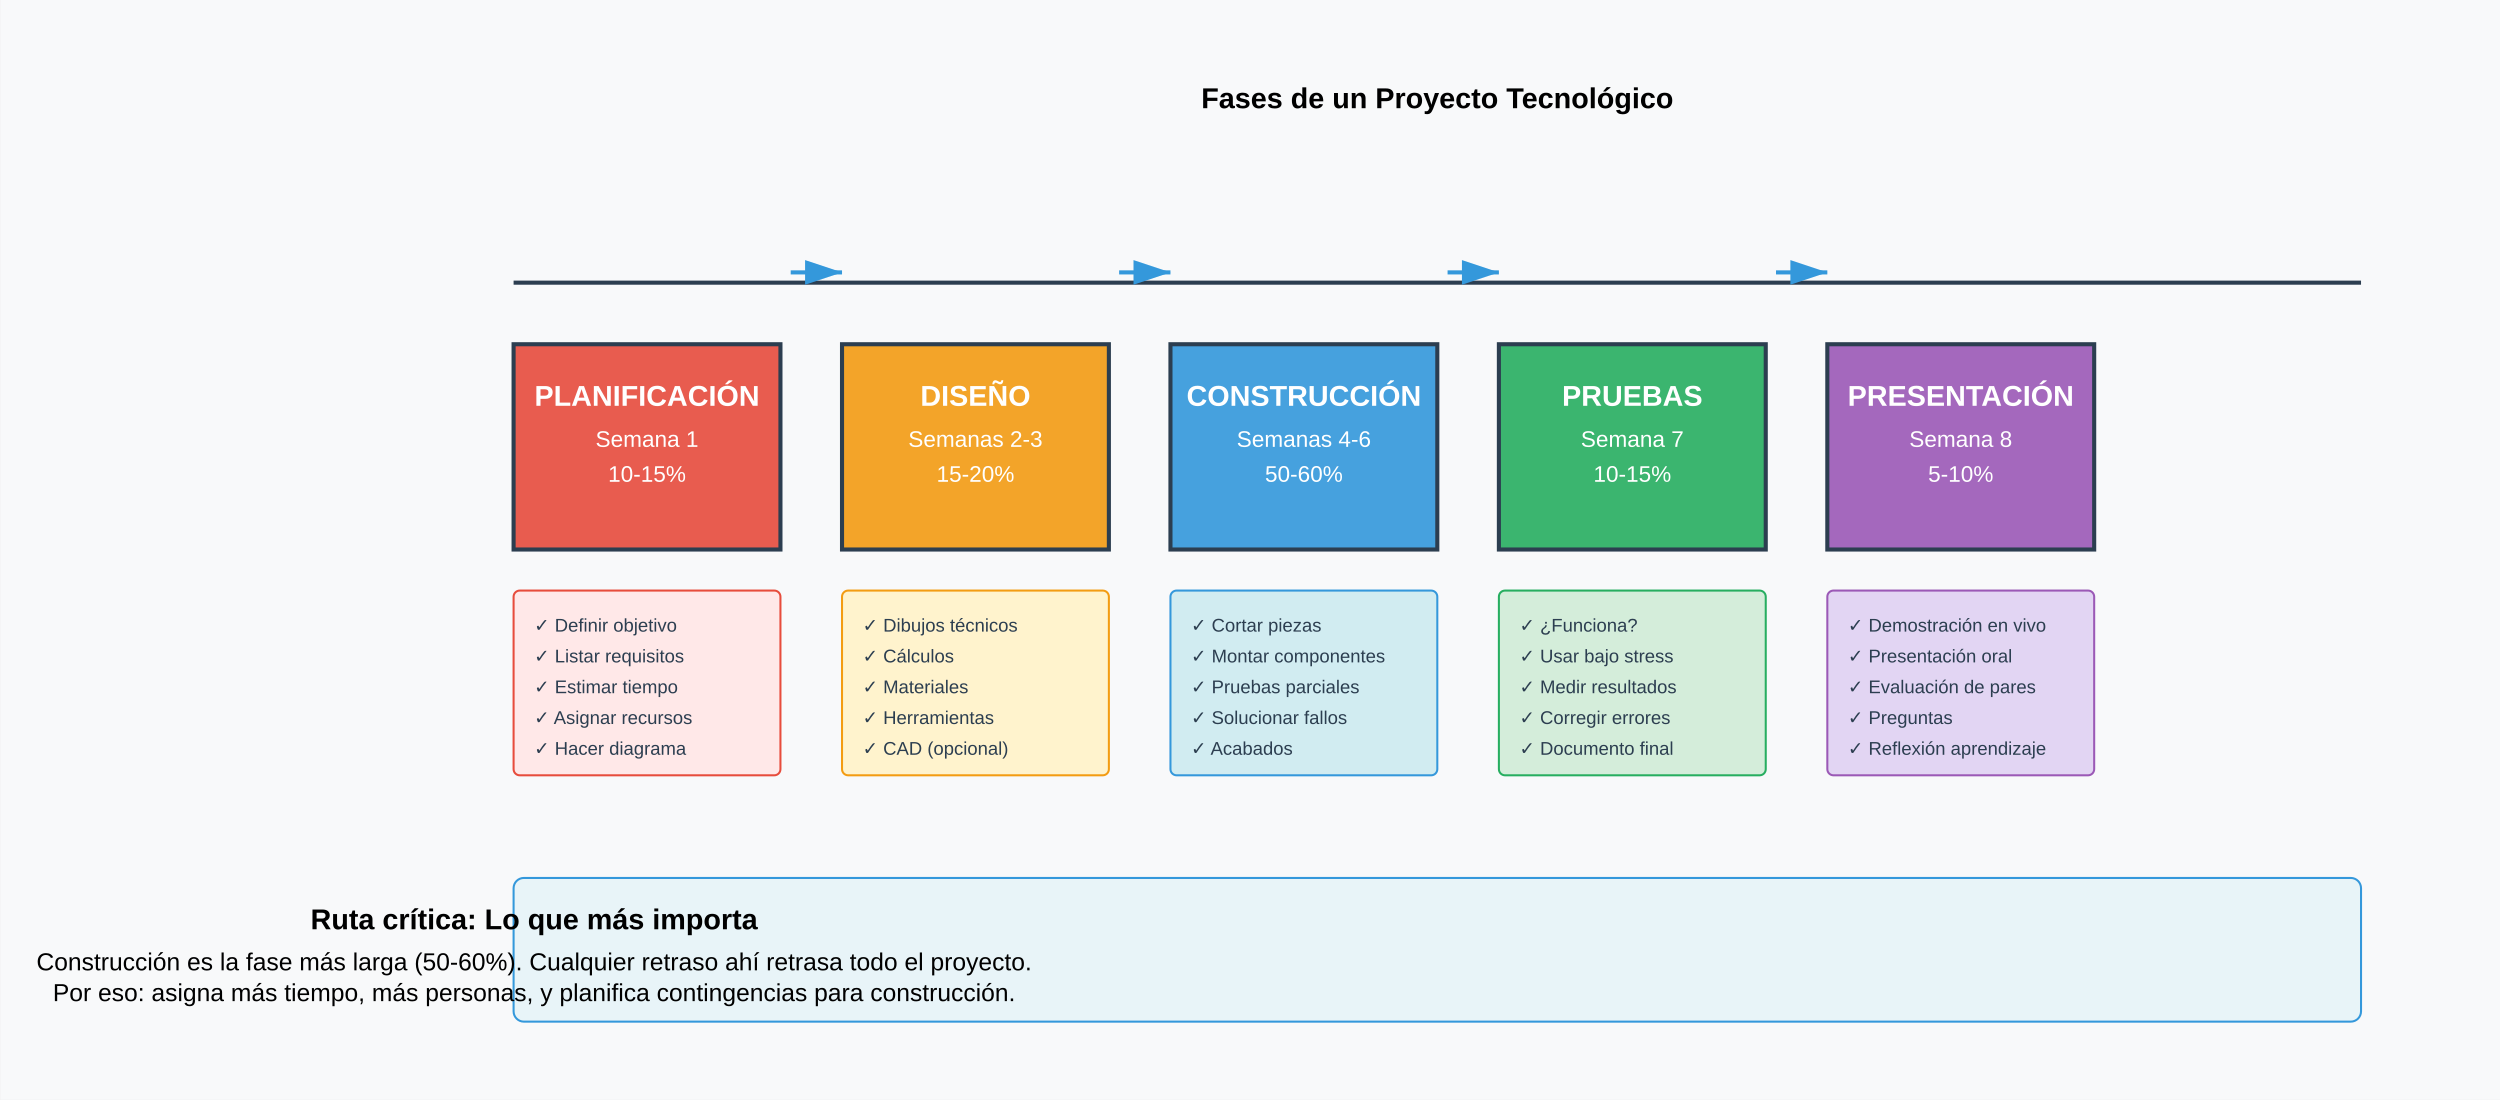
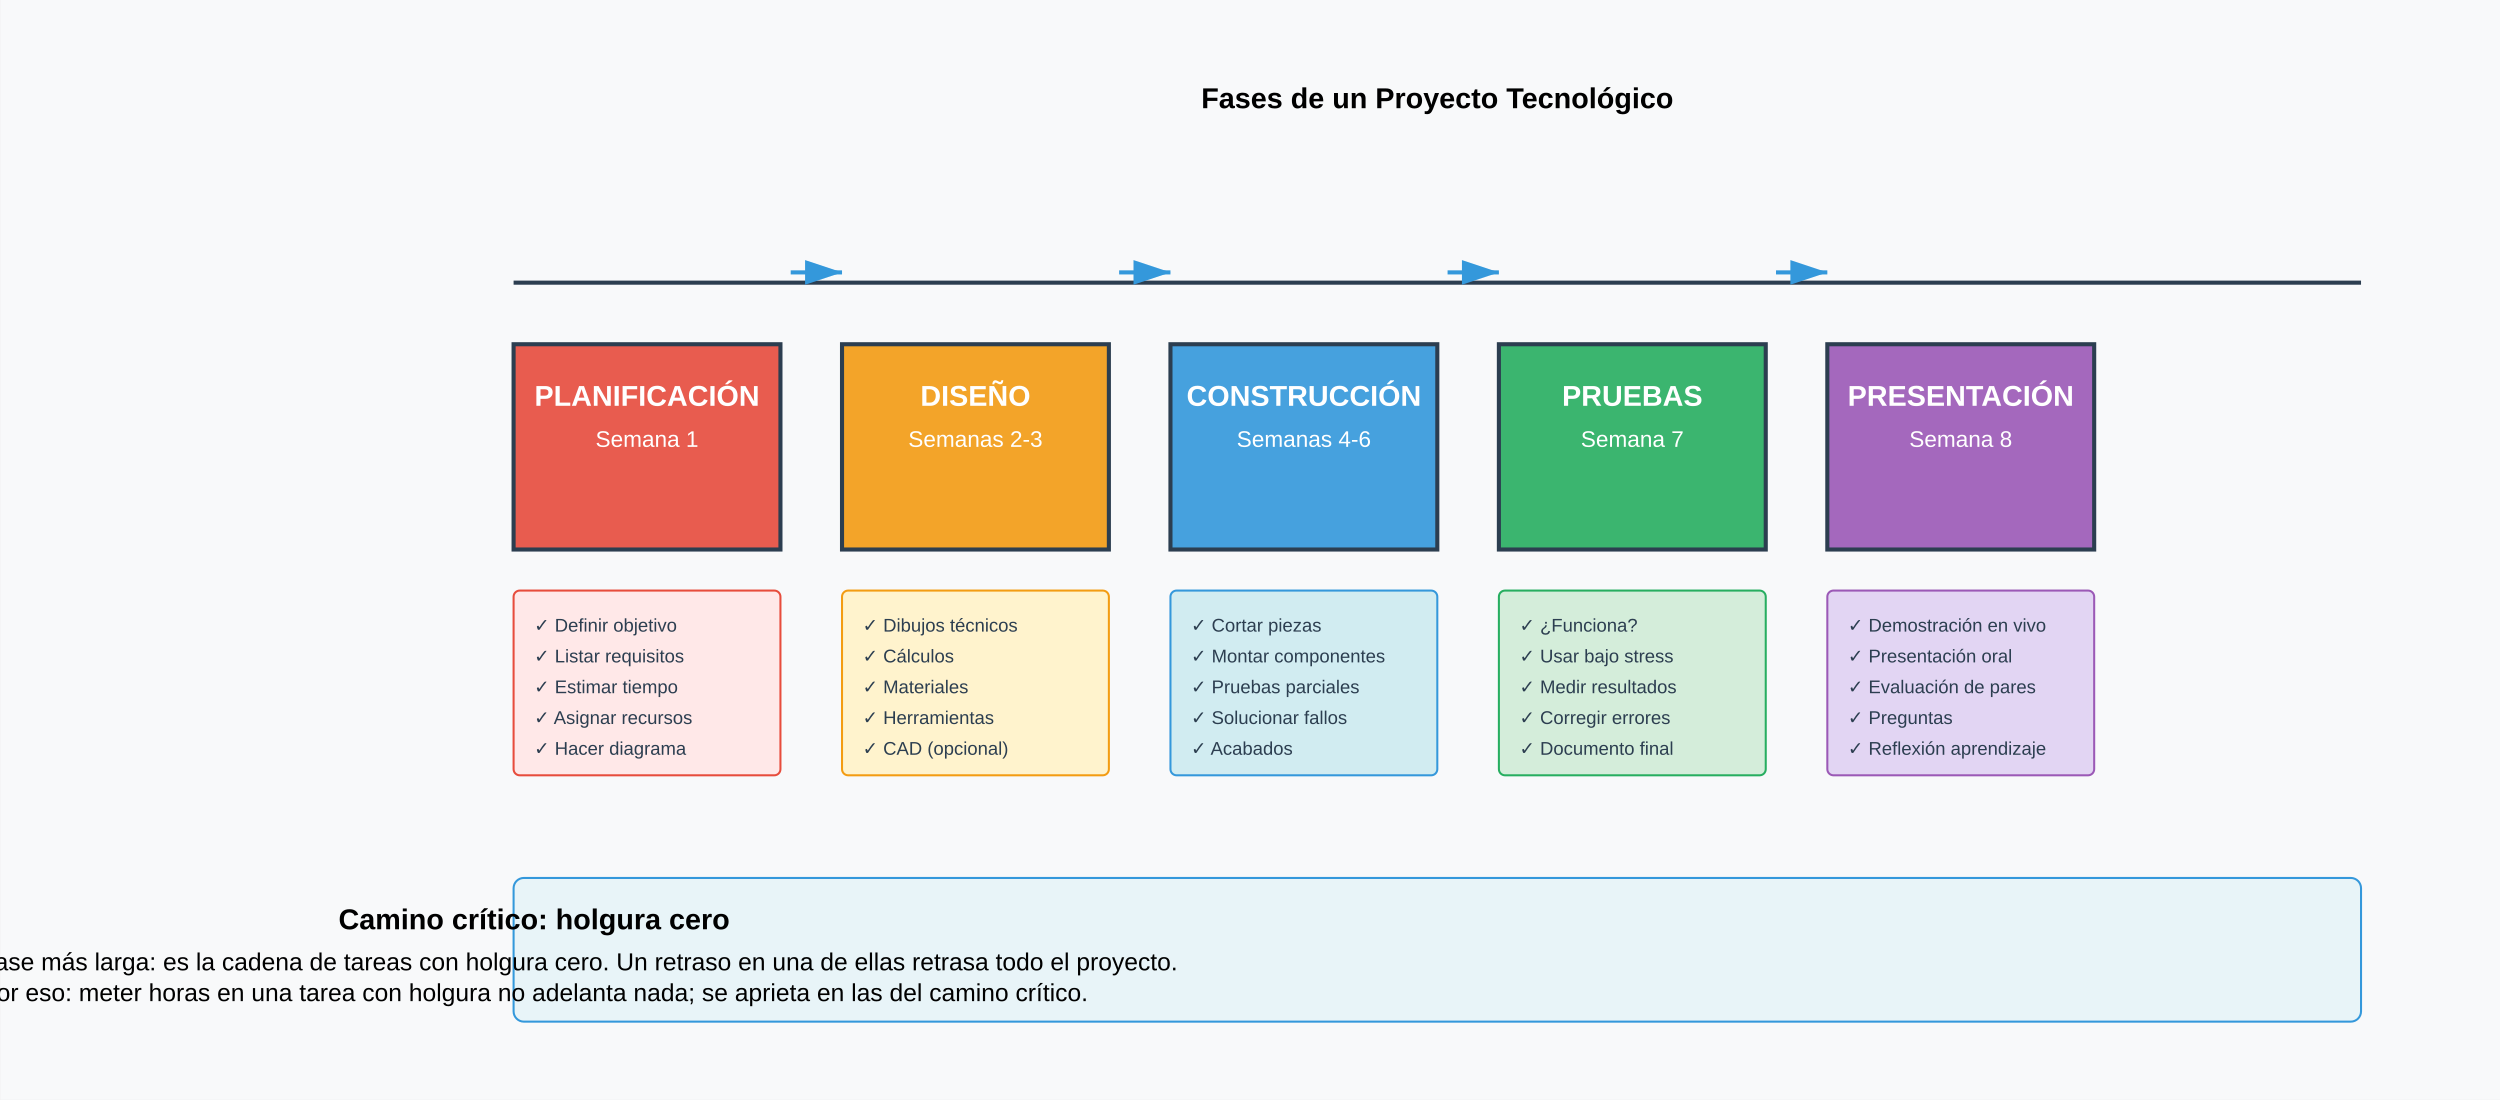
<svg xmlns="http://www.w3.org/2000/svg" viewBox="-200.2 -17.7 1217.9 535.5">
  <defs>
    <style>
      .phase-bar { stroke: #2c3e50; stroke-width: 2; fill-opacity: 0.9; }
      .title { font-family: Arial, sans-serif; font-size: 14px; font-weight: bold; text-anchor: middle; }
      .label { font-family: Arial, sans-serif; font-size: 12px; text-anchor: middle; }
      .phase-label { font-family: Arial, sans-serif; font-size: 11px; text-anchor: middle; }
      .timeline { stroke: #2c3e50; stroke-width: 2; }
      .arrow { stroke: #3498db; stroke-width: 2; fill: none; marker-end: url(#arrowright); }
    </style>
    <marker id="arrowright" markerWidth="10" markerHeight="10" refX="9" refY="3" orient="auto" markerUnits="strokeWidth">
      <path d="M0,0 L0,6 L9,3 z" fill="#3498db" />
    </marker>
  </defs>
  <rect x="-200" y="-18" width="1218" height="536" fill="#f8f9fa" />
  <text x="500" y="35" class="title" font-size="18">Fases de un Proyecto Tecnológico</text>
  <line x1="50" y1="120" x2="950" y2="120" class="timeline" />
  <g>
    <rect x="50" y="150" width="130" height="100" class="phase-bar" fill="#e74c3c" />
    <text x="115" y="180" class="title" fill="white" font-size="12">PLANIFICACIÓN</text>
    <text x="115" y="200" class="phase-label" fill="white">Semana 1</text>
-     <text x="115" y="217" class="phase-label" fill="white">10-15%</text>
    <rect x="50" y="270" width="130" height="90" fill="#ffe8e8" stroke="#e74c3c" stroke-width="1" rx="3" />
    <g font-family="Arial" font-size="9" fill="#2c3e50" text-anchor="start">
      <text x="60" y="290">✓ Definir objetivo</text>
      <text x="60" y="305">✓ Listar requisitos</text>
      <text x="60" y="320">✓ Estimar tiempo</text>
      <text x="60" y="335">✓ Asignar recursos</text>
      <text x="60" y="350">✓ Hacer diagrama</text>
    </g>
    <path d="M185,115 L210,115" class="arrow" />
  </g>
  <g>
    <rect x="210" y="150" width="130" height="100" class="phase-bar" fill="#f39c12" />
    <text x="275" y="180" class="title" fill="white" font-size="12">DISEÑO</text>
    <text x="275" y="200" class="phase-label" fill="white">Semanas 2-3</text>
-     <text x="275" y="217" class="phase-label" fill="white">15-20%</text>
    <rect x="210" y="270" width="130" height="90" fill="#fff3cd" stroke="#f39c12" stroke-width="1" rx="3" />
    <g font-family="Arial" font-size="9" fill="#2c3e50" text-anchor="start">
      <text x="220" y="290">✓ Dibujos técnicos</text>
      <text x="220" y="305">✓ Cálculos</text>
      <text x="220" y="320">✓ Materiales</text>
      <text x="220" y="335">✓ Herramientas</text>
      <text x="220" y="350">✓ CAD (opcional)</text>
    </g>
    <path d="M345,115 L370,115" class="arrow" />
  </g>
  <g>
    <rect x="370" y="150" width="130" height="100" class="phase-bar" fill="#3498db" />
    <text x="435" y="180" class="title" fill="white" font-size="12">CONSTRUCCIÓN</text>
    <text x="435" y="200" class="phase-label" fill="white">Semanas 4-6</text>
-     <text x="435" y="217" class="phase-label" fill="white">50-60%</text>
    <rect x="370" y="270" width="130" height="90" fill="#d1ecf1" stroke="#3498db" stroke-width="1" rx="3" />
    <g font-family="Arial" font-size="9" fill="#2c3e50" text-anchor="start">
      <text x="380" y="290">✓ Cortar piezas</text>
      <text x="380" y="305">✓ Montar componentes</text>
      <text x="380" y="320">✓ Pruebas parciales</text>
      <text x="380" y="335">✓ Solucionar fallos</text>
      <text x="380" y="350">✓ Acabados</text>
    </g>
    <path d="M505,115 L530,115" class="arrow" />
  </g>
  <g>
    <rect x="530" y="150" width="130" height="100" class="phase-bar" fill="#27ae60" />
    <text x="595" y="180" class="title" fill="white" font-size="12">PRUEBAS</text>
    <text x="595" y="200" class="phase-label" fill="white">Semana 7</text>
-     <text x="595" y="217" class="phase-label" fill="white">10-15%</text>
    <rect x="530" y="270" width="130" height="90" fill="#d4edda" stroke="#27ae60" stroke-width="1" rx="3" />
    <g font-family="Arial" font-size="9" fill="#2c3e50" text-anchor="start">
      <text x="540" y="290">✓ ¿Funciona?</text>
      <text x="540" y="305">✓ Usar bajo stress</text>
      <text x="540" y="320">✓ Medir resultados</text>
      <text x="540" y="335">✓ Corregir errores</text>
      <text x="540" y="350">✓ Documento final</text>
    </g>
    <path d="M665,115 L690,115" class="arrow" />
  </g>
  <g>
    <rect x="690" y="150" width="130" height="100" class="phase-bar" fill="#9b59b6" />
    <text x="755" y="180" class="title" fill="white" font-size="12">PRESENTACIÓN</text>
    <text x="755" y="200" class="phase-label" fill="white">Semana 8</text>
-     <text x="755" y="217" class="phase-label" fill="white">5-10%</text>
    <rect x="690" y="270" width="130" height="90" fill="#e2d5f3" stroke="#9b59b6" stroke-width="1" rx="3" />
    <g font-family="Arial" font-size="9" fill="#2c3e50" text-anchor="start">
      <text x="700" y="290">✓ Demostración en vivo</text>
      <text x="700" y="305">✓ Presentación oral</text>
      <text x="700" y="320">✓ Evaluación de pares</text>
      <text x="700" y="335">✓ Preguntas</text>
      <text x="700" y="350">✓ Reflexión aprendizaje</text>
    </g>
  </g>
  <rect x="50" y="410" width="900" height="70" fill="#e8f4f8" stroke="#3498db" stroke-width="1" rx="5" />
-   <text x="60" y="435" class="title" font-size="11" text-anchor="start" font-weight="bold">Ruta crítica: Lo que más importa</text>
-   <text x="60" y="455" class="label" font-size="10" text-anchor="start">Construcción es la fase más larga (50-60%). Cualquier retraso ahí retrasa todo el proyecto.</text>
-   <text x="60" y="470" class="label" font-size="10" text-anchor="start">Por eso: asigna más tiempo, más personas, y planifica contingencias para construcción.</text>
+   <text x="60" y="435" class="title" font-size="11" text-anchor="start" font-weight="bold">Camino crítico: holgura cero</text>
+   <text x="60" y="455" class="label" font-size="10" text-anchor="start">No es la fase más larga: es la cadena de tareas con holgura cero. Un retraso en una de ellas retrasa todo el proyecto.</text>
+   <text x="60" y="470" class="label" font-size="10" text-anchor="start">Por eso: meter horas en una tarea con holgura no adelanta nada; se aprieta en las del camino crítico.</text>
</svg>
